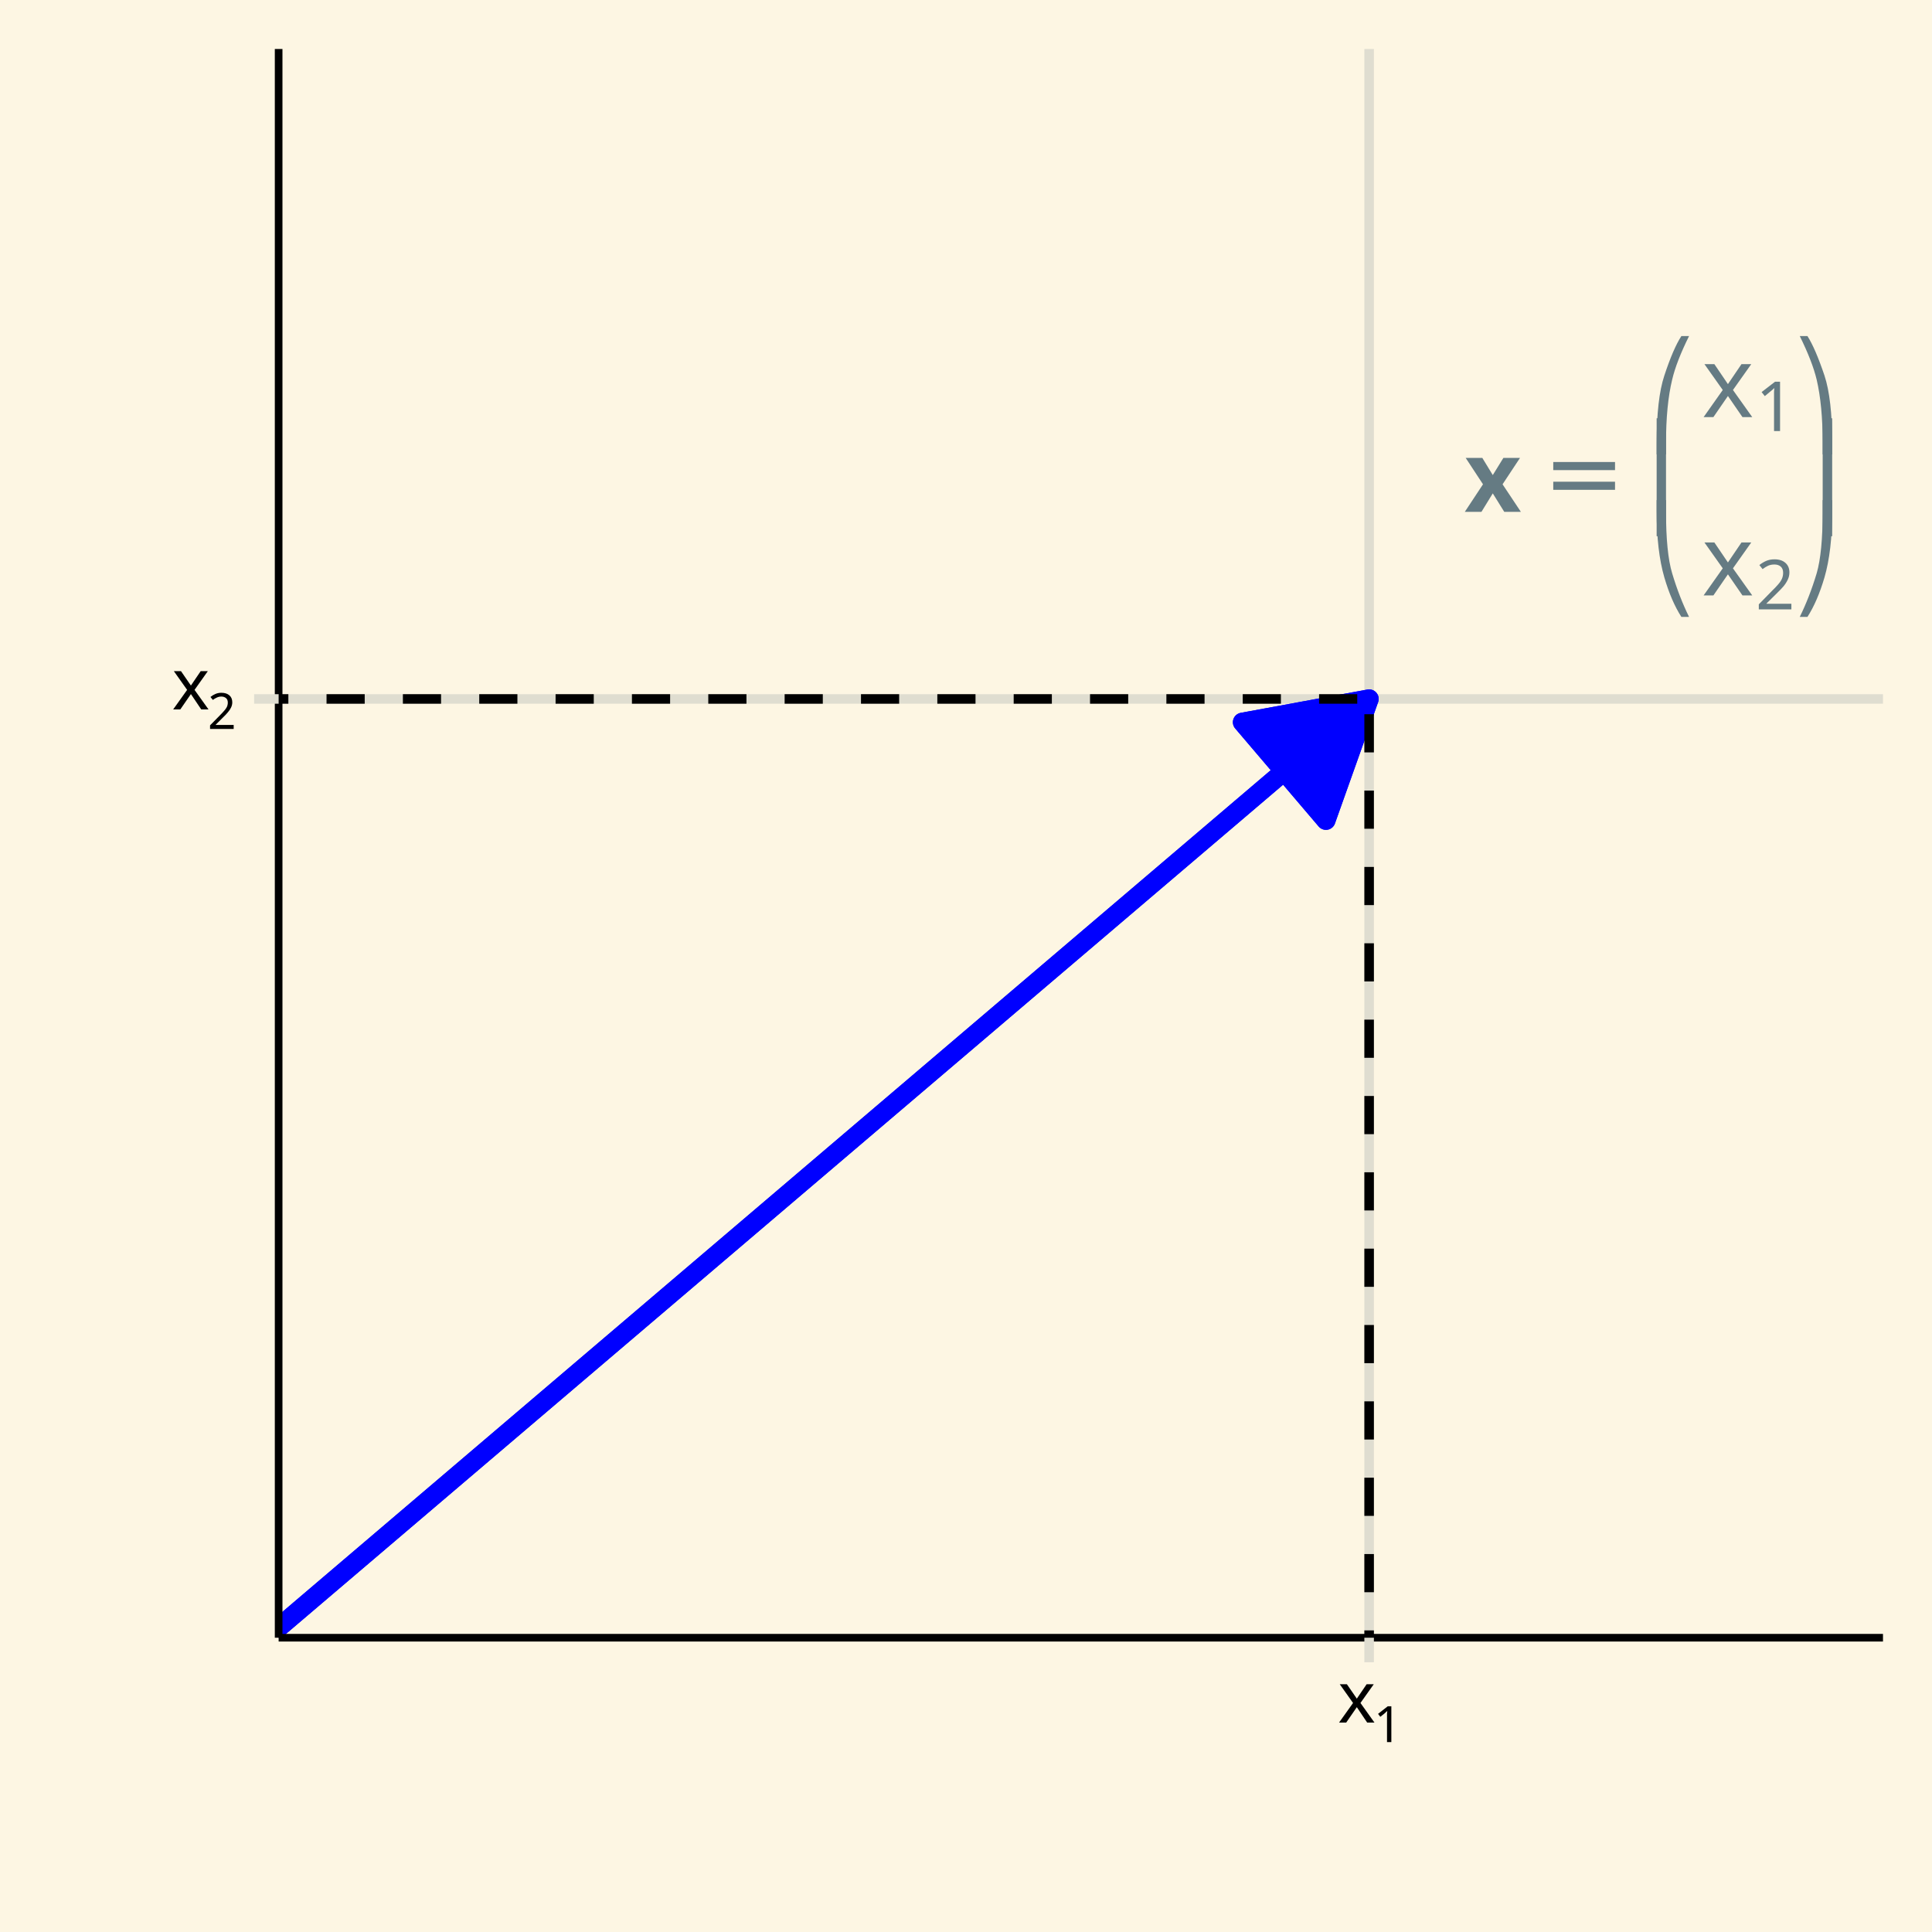
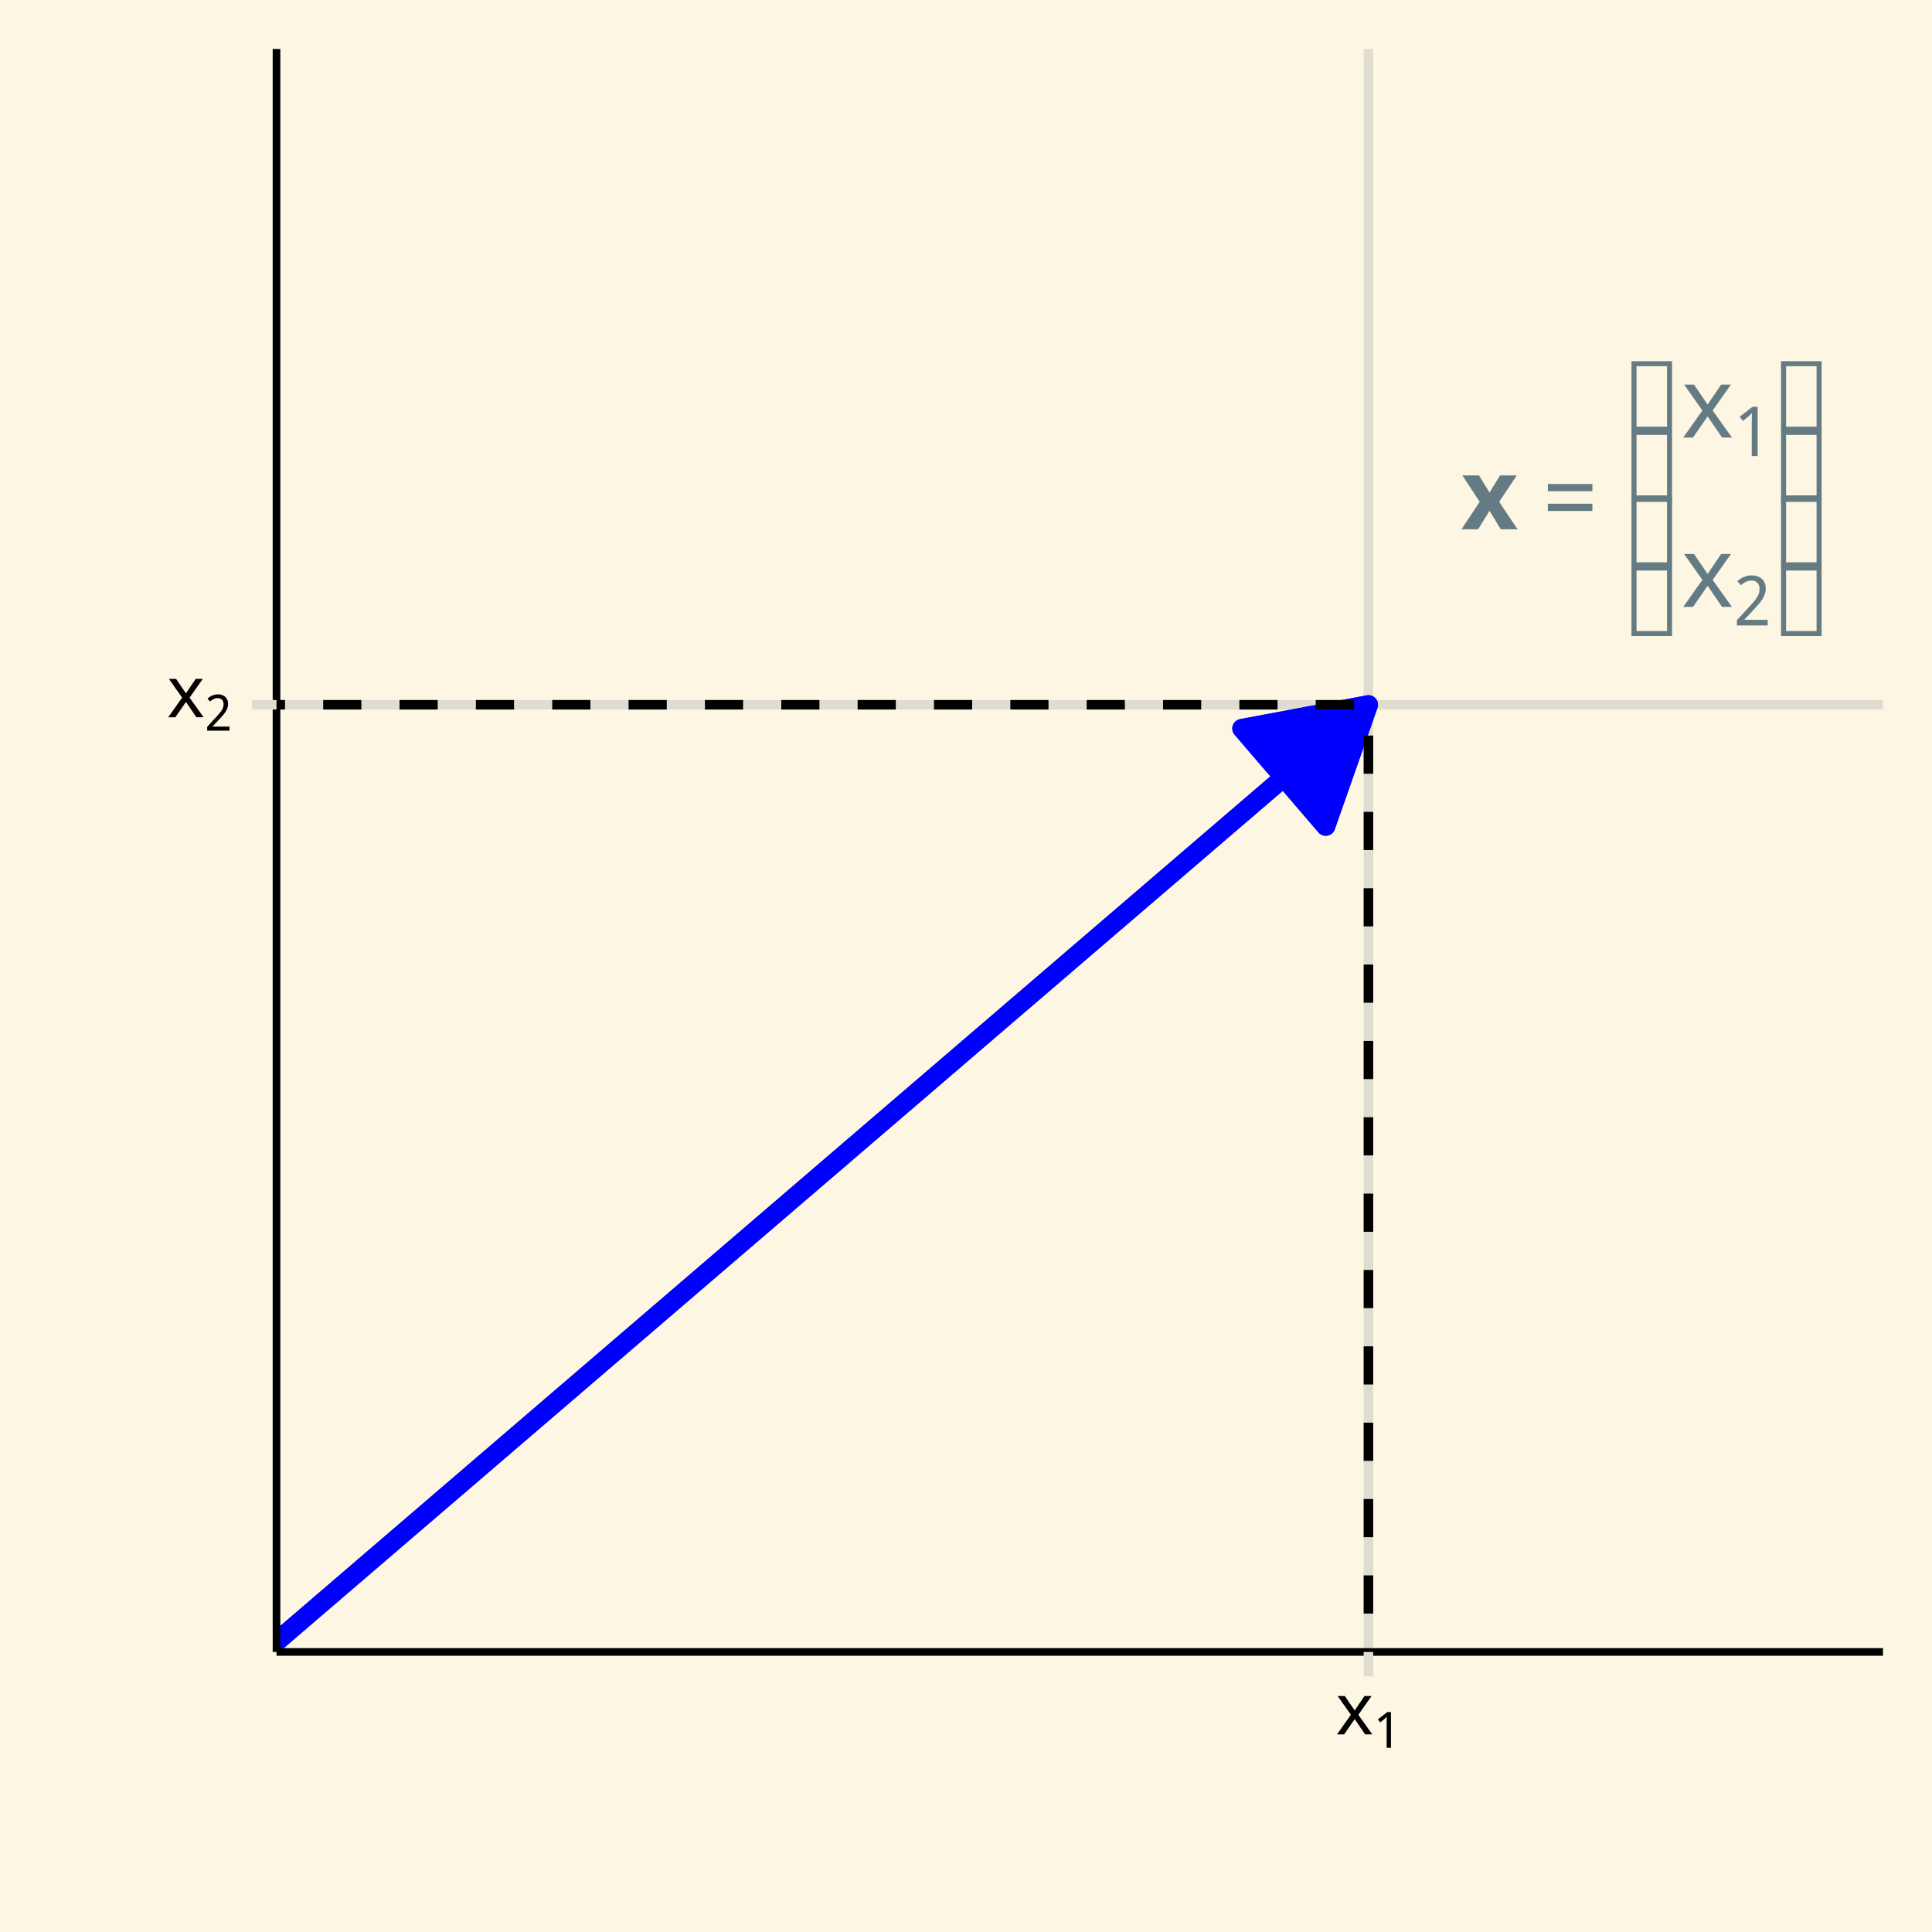
- <svg xmlns="http://www.w3.org/2000/svg" xmlns:xlink="http://www.w3.org/1999/xlink" width="216pt" height="216pt" viewBox="0 0 216 216" version="1.1">
+ <svg xmlns="http://www.w3.org/2000/svg" width="216pt" height="216pt" viewBox="0 0 216 216" version="1.1">
  <defs>
-     <g>
-       <symbol overflow="visible" id="glyph0-0">
-         <path style="stroke:none;" d="M 1.031 0 L 1.031 -7.891 L 5.578 -7.891 L 5.578 0 Z M 1.609 -0.562 L 5.016 -0.562 L 5.016 -7.328 L 1.609 -7.328 Z M 1.609 -0.562 " />
-       </symbol>
-       <symbol overflow="visible" id="glyph0-1">
-         <path style="stroke:none;" d="M 2.094 -3.078 L 0.156 -6.031 L 2.016 -6.031 L 3.188 -4.109 L 4.375 -6.031 L 6.234 -6.031 L 4.281 -3.078 L 6.328 0 L 4.469 0 L 3.188 -2.062 L 1.922 0 L 0.062 0 Z M 2.094 -3.078 " />
-       </symbol>
-       <symbol overflow="visible" id="glyph1-0">
-         <path style="stroke:none;" d="M 0.547 1.953 L 0.547 -7.781 L 6.078 -7.781 L 6.078 1.953 Z M 1.172 1.344 L 5.453 1.344 L 5.453 -7.172 L 1.172 -7.172 Z M 1.172 1.344 " />
-       </symbol>
-       <symbol overflow="visible" id="glyph1-1">
-         <path style="stroke:none;" d="M 1.172 -5.016 L 8.078 -5.016 L 8.078 -4.109 L 1.172 -4.109 Z M 1.172 -2.812 L 8.078 -2.812 L 8.078 -1.906 L 1.172 -1.906 Z M 1.172 -2.812 " />
-       </symbol>
-       <symbol overflow="visible" id="glyph1-2">
-         <path style="stroke:none;" d="M 2 2.781 L 0.953 2.781 L 0.953 1.516 C 0.953 -1.785 1.238 -4.301 1.812 -6.031 C 2.477 -8.051 3.113 -9.523 3.719 -10.453 L 4.578 -10.453 C 3.641 -8.566 3.008 -6.941 2.688 -5.578 C 2.227 -3.672 2 -1.305 2 1.516 Z M 2 2.781 " />
-       </symbol>
-       <symbol overflow="visible" id="glyph1-3">
-         <path style="stroke:none;" d="M 2 -10.406 L 2 -9.141 C 2 -6.055 2.227 -3.75 2.688 -2.219 C 3.219 -0.445 3.848 1.176 4.578 2.656 L 3.719 2.656 C 2.969 1.488 2.332 0.016 1.812 -1.766 C 1.238 -3.742 0.953 -6.203 0.953 -9.141 L 0.953 -10.406 Z M 2 -10.406 " />
-       </symbol>
-       <symbol overflow="visible" id="glyph1-4">
-         <path style="stroke:none;" d="M 0.953 -10.406 L 2 -10.406 L 2 2.781 L 0.953 2.781 Z M 0.953 -10.406 " />
-       </symbol>
-       <symbol overflow="visible" id="glyph1-5">
-         <path style="stroke:none;" d="M 3.516 2.781 L 3.516 1.516 C 3.516 -1.305 3.289 -3.672 2.844 -5.578 C 2.52 -6.93 1.891 -8.555 0.953 -10.453 L 1.812 -10.453 C 2.406 -9.523 3.039 -8.051 3.719 -6.031 C 4.289 -4.301 4.578 -1.785 4.578 1.516 L 4.578 2.781 Z M 3.516 2.781 " />
-       </symbol>
-       <symbol overflow="visible" id="glyph1-6">
-         <path style="stroke:none;" d="M 3.516 -10.406 L 4.578 -10.406 L 4.578 -9.141 C 4.578 -6.191 4.289 -3.734 3.719 -1.766 C 3.195 0.016 2.562 1.488 1.812 2.656 L 0.953 2.656 C 1.68 1.176 2.312 -0.445 2.844 -2.219 C 3.289 -3.75 3.516 -6.055 3.516 -9.141 Z M 3.516 -10.406 " />
-       </symbol>
-       <symbol overflow="visible" id="glyph1-7">
-         <path style="stroke:none;" d="M 4.578 -10.406 L 4.578 2.781 L 3.516 2.781 L 3.516 -10.406 C 3.516 -10.406 3.867 -10.406 4.578 -10.406 Z M 4.578 -10.406 " />
-       </symbol>
-       <symbol overflow="visible" id="glyph2-0">
-         <path style="stroke:none;" d="M 1.031 0 L 1.031 -7.891 L 5.578 -7.891 L 5.578 0 Z M 1.609 -0.562 L 5.016 -0.562 L 5.016 -7.328 L 1.609 -7.328 Z M 1.609 -0.562 " />
-       </symbol>
-       <symbol overflow="visible" id="glyph2-1">
-         <path style="stroke:none;" d="M 2.344 -3.031 L 0.297 -5.922 L 1.406 -5.922 L 2.922 -3.688 L 4.438 -5.922 L 5.531 -5.922 L 3.484 -3.031 L 5.641 0 L 4.547 0 L 2.922 -2.359 L 1.297 0 L 0.203 0 Z M 2.344 -3.031 " />
-       </symbol>
-       <symbol overflow="visible" id="glyph3-0">
-         <path style="stroke:none;" d="M 0.734 0 L 0.734 -5.516 L 3.906 -5.516 L 3.906 0 Z M 1.125 -0.391 L 3.516 -0.391 L 3.516 -5.125 L 1.125 -5.125 Z M 1.125 -0.391 " />
-       </symbol>
-       <symbol overflow="visible" id="glyph3-1">
-         <path style="stroke:none;" d="M 2.75 0 L 2.078 0 L 2.078 -3.859 C 2.078 -4.078 2.078 -4.254 2.078 -4.391 C 2.086 -4.523 2.098 -4.664 2.109 -4.812 C 2.023 -4.727 1.945 -4.656 1.875 -4.594 C 1.812 -4.539 1.727 -4.473 1.625 -4.391 L 1.047 -3.906 L 0.688 -4.359 L 2.188 -5.516 L 2.75 -5.516 Z M 2.75 0 " />
-       </symbol>
-       <symbol overflow="visible" id="glyph3-2">
-         <path style="stroke:none;" d="M 4.016 0 L 0.375 0 L 0.375 -0.562 L 1.812 -2.031 C 2.094 -2.301 2.328 -2.547 2.516 -2.766 C 2.711 -2.984 2.859 -3.195 2.953 -3.406 C 3.047 -3.613 3.094 -3.844 3.094 -4.094 C 3.094 -4.395 3.004 -4.625 2.828 -4.781 C 2.648 -4.938 2.414 -5.016 2.125 -5.016 C 1.852 -5.016 1.613 -4.969 1.406 -4.875 C 1.207 -4.781 1.004 -4.656 0.797 -4.5 L 0.438 -4.953 C 0.656 -5.129 0.898 -5.281 1.172 -5.406 C 1.453 -5.531 1.77 -5.594 2.125 -5.594 C 2.645 -5.594 3.051 -5.461 3.344 -5.203 C 3.645 -4.941 3.797 -4.582 3.797 -4.125 C 3.797 -3.844 3.734 -3.57 3.609 -3.312 C 3.492 -3.062 3.332 -2.812 3.125 -2.562 C 2.914 -2.32 2.664 -2.062 2.375 -1.781 L 1.234 -0.656 L 1.234 -0.625 L 4.016 -0.625 Z M 4.016 0 " />
-       </symbol>
-       <symbol overflow="visible" id="glyph4-0">
-         <path style="stroke:none;" d="M 0.75 0 L 0.75 -5.719 L 4.047 -5.719 L 4.047 0 Z M 1.156 -0.406 L 3.625 -0.406 L 3.625 -5.297 L 1.156 -5.297 Z M 1.156 -0.406 " />
-       </symbol>
-       <symbol overflow="visible" id="glyph4-1">
-         <path style="stroke:none;" d="M 1.703 -2.188 L 0.219 -4.281 L 1.016 -4.281 L 2.125 -2.672 L 3.219 -4.281 L 4.016 -4.281 L 2.531 -2.188 L 4.094 0 L 3.281 0 L 2.125 -1.719 L 0.938 0 L 0.141 0 Z M 1.703 -2.188 " />
-       </symbol>
-       <symbol overflow="visible" id="glyph5-0">
-         <path style="stroke:none;" d="M 0.531 0 L 0.531 -4 L 2.828 -4 L 2.828 0 Z M 0.812 -0.281 L 2.547 -0.281 L 2.547 -3.703 L 0.812 -3.703 Z M 0.812 -0.281 " />
-       </symbol>
-       <symbol overflow="visible" id="glyph5-1">
-         <path style="stroke:none;" d="M 2.906 0 L 0.266 0 L 0.266 -0.406 L 1.312 -1.469 C 1.508 -1.664 1.676 -1.844 1.812 -2 C 1.957 -2.156 2.066 -2.305 2.141 -2.453 C 2.211 -2.609 2.25 -2.773 2.25 -2.953 C 2.25 -3.18 2.18 -3.348 2.047 -3.453 C 1.91 -3.566 1.738 -3.625 1.531 -3.625 C 1.344 -3.625 1.176 -3.586 1.031 -3.516 C 0.883 -3.453 0.734 -3.363 0.578 -3.25 L 0.312 -3.578 C 0.469 -3.711 0.645 -3.82 0.844 -3.906 C 1.051 -4 1.281 -4.047 1.531 -4.047 C 1.906 -4.047 2.203 -3.953 2.422 -3.766 C 2.641 -3.578 2.75 -3.316 2.75 -2.984 C 2.75 -2.773 2.703 -2.578 2.609 -2.391 C 2.523 -2.211 2.406 -2.035 2.25 -1.859 C 2.102 -1.68 1.926 -1.492 1.719 -1.297 L 0.891 -0.469 L 0.891 -0.453 L 2.906 -0.453 Z M 2.906 0 " />
-       </symbol>
-       <symbol overflow="visible" id="glyph5-2">
-         <path style="stroke:none;" d="M 1.984 0 L 1.5 0 L 1.5 -2.797 C 1.5 -2.953 1.5 -3.078 1.5 -3.172 C 1.508 -3.273 1.52 -3.379 1.531 -3.484 C 1.469 -3.422 1.41 -3.367 1.359 -3.328 C 1.316 -3.285 1.258 -3.234 1.188 -3.172 L 0.75 -2.828 L 0.5 -3.156 L 1.578 -4 L 1.984 -4 Z M 1.984 0 " />
-       </symbol>
-     </g>
    <clipPath id="clip1">
-       <path d="M 31.152 5.48 L 210.523 5.48 L 210.523 183.102 L 31.152 183.102 Z M 31.152 5.48 " />
+       <path d="M 30.914 5.48 L 210.52 5.48 L 210.52 184.688 L 30.914 184.688 Z M 30.914 5.48 " />
    </clipPath>
    <clipPath id="clip2">
-       <path d="M 31.152 77 L 210.523 77 L 210.523 79 L 31.152 79 Z M 31.152 77 " />
+       <path d="M 30.914 78 L 210.52 78 L 210.52 80 L 30.914 80 Z M 30.914 78 " />
    </clipPath>
    <clipPath id="clip3">
-       <path d="M 152 5.48 L 154 5.48 L 154 183.102 L 152 183.102 Z M 152 5.48 " />
+       <path d="M 152 5.48 L 154 5.48 L 154 184.688 L 152 184.688 Z M 152 5.48 " />
    </clipPath>
    <clipPath id="clip4">
-       <path d="M 31.152 77 L 155 77 L 155 183.102 L 31.152 183.102 Z M 31.152 77 " />
+       <path d="M 30.914 77 L 155 77 L 155 184.688 L 30.914 184.688 Z M 30.914 77 " />
    </clipPath>
    <clipPath id="clip5">
-       <path d="M 31.152 77 L 155 77 L 155 183.102 L 31.152 183.102 Z M 31.152 77 " />
+       <path d="M 30.914 77 L 155 77 L 155 184.688 L 30.914 184.688 Z M 30.914 77 " />
    </clipPath>
    <clipPath id="clip6">
-       <path d="M 152 77 L 154 77 L 154 183.102 L 152 183.102 Z M 152 77 " />
+       <path d="M 152 78 L 154 78 L 154 184.688 L 152 184.688 Z M 152 78 " />
    </clipPath>
    <clipPath id="clip7">
-       <path d="M 31.152 77 L 154 77 L 154 79 L 31.152 79 Z M 31.152 77 " />
+       <path d="M 30.914 78 L 154 78 L 154 80 L 30.914 80 Z M 30.914 78 " />
    </clipPath>
  </defs>
  <g id="surface6">
    <rect x="0" y="0" width="216" height="216" style="fill:rgb(100%,100%,100%);fill-opacity:1;stroke:none;" />
    <rect x="0" y="0" width="216" height="216" style="fill:rgb(99.216%,96.471%,89.02%);fill-opacity:1;stroke:none;" />
    <path style="fill:none;stroke-width:1.067;stroke-linecap:round;stroke-linejoin:round;stroke:rgb(99.216%,96.471%,89.02%);stroke-opacity:1;stroke-miterlimit:10;" d="M 0 216 L 216 216 L 216 0 L 0 0 Z M 0 216 " />
    <g clip-path="url(#clip1)" clip-rule="nonzero">
-       <path style="fill-rule:nonzero;fill:rgb(99.216%,96.471%,89.02%);fill-opacity:1;stroke-width:1.067;stroke-linecap:round;stroke-linejoin:round;stroke:rgb(99.216%,96.471%,89.02%);stroke-opacity:1;stroke-miterlimit:10;" d="M 31.152 183.098 L 210.523 183.098 L 210.523 5.477 L 31.152 5.477 Z M 31.152 183.098 " />
+       <path style="fill-rule:nonzero;fill:rgb(99.216%,96.471%,89.02%);fill-opacity:1;stroke-width:1.067;stroke-linecap:round;stroke-linejoin:round;stroke:rgb(99.216%,96.471%,89.02%);stroke-opacity:1;stroke-miterlimit:10;" d="M 30.914 184.688 L 210.52 184.688 L 210.52 5.48 L 30.914 5.48 Z M 30.914 184.688 " />
    </g>
    <g clip-path="url(#clip2)" clip-rule="nonzero">
-       <path style="fill:none;stroke-width:1.067;stroke-linecap:butt;stroke-linejoin:round;stroke:rgb(87.451%,86.667%,81.569%);stroke-opacity:1;stroke-miterlimit:10;" d="M 31.152 78.141 L 210.52 78.141 " />
+       <path style="fill:none;stroke-width:1.067;stroke-linecap:butt;stroke-linejoin:round;stroke:rgb(87.451%,86.667%,81.569%);stroke-opacity:1;stroke-miterlimit:10;" d="M 30.914 78.793 L 210.52 78.793 " />
    </g>
    <g clip-path="url(#clip3)" clip-rule="nonzero">
-       <path style="fill:none;stroke-width:1.067;stroke-linecap:butt;stroke-linejoin:round;stroke:rgb(87.451%,86.667%,81.569%);stroke-opacity:1;stroke-miterlimit:10;" d="M 153.07 183.098 L 153.07 5.48 " />
+       <path style="fill:none;stroke-width:1.067;stroke-linecap:butt;stroke-linejoin:round;stroke:rgb(87.451%,86.667%,81.569%);stroke-opacity:1;stroke-miterlimit:10;" d="M 152.992 184.688 L 152.992 5.48 " />
    </g>
    <g clip-path="url(#clip4)" clip-rule="nonzero">
-       <path style="fill:none;stroke-width:2.134;stroke-linecap:butt;stroke-linejoin:round;stroke:rgb(0%,0%,100%);stroke-opacity:1;stroke-miterlimit:10;" d="M 20.344 191.172 L 153.07 78.141 " />
+       <path style="fill:none;stroke-width:2.134;stroke-linecap:butt;stroke-linejoin:round;stroke:rgb(0%,0%,100%);stroke-opacity:1;stroke-miterlimit:10;" d="M 20.094 192.832 L 152.992 78.793 " />
    </g>
-     <path style="fill-rule:nonzero;fill:rgb(0%,0%,100%);fill-opacity:1;stroke-width:2.134;stroke-linecap:butt;stroke-linejoin:round;stroke:rgb(0%,0%,100%);stroke-opacity:1;stroke-miterlimit:10;" d="M 148.242 91.711 L 153.07 78.141 L 138.906 80.746 Z M 148.242 91.711 " />
+     <path style="fill-rule:nonzero;fill:rgb(0%,0%,100%);fill-opacity:1;stroke-width:2.134;stroke-linecap:butt;stroke-linejoin:round;stroke:rgb(0%,0%,100%);stroke-opacity:1;stroke-miterlimit:10;" d="M 148.219 92.375 L 152.992 78.793 L 138.84 81.449 Z M 148.219 92.375 " />
    <g clip-path="url(#clip5)" clip-rule="nonzero">
-       <path style="fill:none;stroke-width:2.134;stroke-linecap:butt;stroke-linejoin:round;stroke:rgb(0%,0%,100%);stroke-opacity:1;stroke-miterlimit:10;" d="M 20.344 191.172 L 153.07 78.141 " />
+       <path style="fill:none;stroke-width:2.134;stroke-linecap:butt;stroke-linejoin:round;stroke:rgb(0%,0%,100%);stroke-opacity:1;stroke-miterlimit:10;" d="M 20.094 192.832 L 152.992 78.793 " />
    </g>
-     <path style="fill-rule:nonzero;fill:rgb(0%,0%,100%);fill-opacity:1;stroke-width:2.134;stroke-linecap:butt;stroke-linejoin:round;stroke:rgb(0%,0%,100%);stroke-opacity:1;stroke-miterlimit:10;" d="M 148.242 91.711 L 153.07 78.141 L 138.906 80.746 Z M 148.242 91.711 " />
-     <g style="fill:rgb(39.608%,48.235%,51.373%);fill-opacity:1;">
-       <use xlink:href="#glyph0-1" x="163.707" y="57.223" />
-     </g>
-     <g style="fill:rgb(39.608%,48.235%,51.373%);fill-opacity:1;">
-       <use xlink:href="#glyph1-1" x="172.484" y="56.669" />
-     </g>
-     <g style="fill:rgb(39.608%,48.235%,51.373%);fill-opacity:1;">
-       <use xlink:href="#glyph1-2" x="184.262" y="48.024" />
-     </g>
-     <g style="fill:rgb(39.608%,48.235%,51.373%);fill-opacity:1;">
-       <use xlink:href="#glyph1-3" x="184.262" y="66.317" />
-     </g>
-     <g style="fill:rgb(39.608%,48.235%,51.373%);fill-opacity:1;">
-       <use xlink:href="#glyph1-4" x="184.262" y="57.169" />
-     </g>
-     <g style="fill:rgb(39.608%,48.235%,51.373%);fill-opacity:1;">
-       <use xlink:href="#glyph2-1" x="190.262" y="46.633" />
-     </g>
-     <g style="fill:rgb(39.608%,48.235%,51.373%);fill-opacity:1;">
-       <use xlink:href="#glyph3-1" x="196.262" y="48.193" />
-     </g>
-     <g style="fill:rgb(39.608%,48.235%,51.373%);fill-opacity:1;">
-       <use xlink:href="#glyph2-1" x="190.262" y="66.57" />
-     </g>
-     <g style="fill:rgb(39.608%,48.235%,51.373%);fill-opacity:1;">
-       <use xlink:href="#glyph3-2" x="196.262" y="68.127" />
-     </g>
-     <g style="fill:rgb(39.608%,48.235%,51.373%);fill-opacity:1;">
-       <use xlink:href="#glyph1-5" x="200.262" y="48.024" />
-     </g>
-     <g style="fill:rgb(39.608%,48.235%,51.373%);fill-opacity:1;">
-       <use xlink:href="#glyph1-6" x="200.262" y="66.317" />
-     </g>
-     <g style="fill:rgb(39.608%,48.235%,51.373%);fill-opacity:1;">
-       <use xlink:href="#glyph1-7" x="200.262" y="57.169" />
-     </g>
+     <path style="fill-rule:nonzero;fill:rgb(0%,0%,100%);fill-opacity:1;stroke-width:2.134;stroke-linecap:butt;stroke-linejoin:round;stroke:rgb(0%,0%,100%);stroke-opacity:1;stroke-miterlimit:10;" d="M 148.219 92.375 L 152.992 78.793 L 138.84 81.449 Z M 148.219 92.375 " />
+     <path style=" stroke:none;fill-rule:nonzero;fill:rgb(39.608%,48.235%,51.373%);fill-opacity:1;" d="M 165.434 56.102 L 163.492 53.152 L 165.359 53.152 L 166.527 55.07 L 167.707 53.152 L 169.574 53.152 L 167.609 56.102 L 169.664 59.18 L 167.793 59.18 L 166.527 57.113 L 165.254 59.18 L 163.391 59.18 Z M 165.434 56.102 " />
+     <path style=" stroke:none;fill-rule:nonzero;fill:rgb(39.608%,48.235%,51.373%);fill-opacity:1;" d="M 173.051 54.914 L 173.051 54.113 L 178.031 54.113 L 178.031 54.914 Z M 173.051 57.125 L 173.051 56.316 L 178.031 56.316 L 178.031 57.125 Z M 174.941 52.312 Z M 174.941 52.312 " />
+     <path style=" stroke:none;fill-rule:nonzero;fill:rgb(39.608%,48.235%,51.373%);fill-opacity:1;" d="M 182.402 40.383 L 186.938 40.383 L 186.938 48.262 L 182.402 48.262 Z M 182.965 47.703 L 186.375 47.703 L 186.375 40.941 L 182.965 40.941 Z M 182.965 47.703 " />
+     <path style=" stroke:none;fill-rule:nonzero;fill:rgb(39.608%,48.235%,51.373%);fill-opacity:1;" d="M 182.402 63.23 L 186.938 63.23 L 186.938 71.109 L 182.402 71.109 Z M 182.965 70.551 L 186.375 70.551 L 186.375 63.789 L 182.965 63.789 Z M 182.965 70.551 " />
+     <path style=" stroke:none;fill-rule:nonzero;fill:rgb(39.608%,48.235%,51.373%);fill-opacity:1;" d="M 182.402 55.547 L 186.938 55.547 L 186.938 63.426 L 182.402 63.426 Z M 182.965 62.867 L 186.375 62.867 L 186.375 56.109 L 182.965 56.109 Z M 182.965 62.867 " />
+     <path style=" stroke:none;fill-rule:nonzero;fill:rgb(39.608%,48.235%,51.373%);fill-opacity:1;" d="M 182.402 48.062 L 186.938 48.062 L 186.938 55.945 L 182.402 55.945 Z M 182.965 55.383 L 186.375 55.383 L 186.375 48.625 L 182.965 48.625 Z M 182.965 55.383 " />
+     <path style=" stroke:none;fill-rule:nonzero;fill:rgb(39.608%,48.235%,51.373%);fill-opacity:1;" d="M 190.328 45.891 L 188.285 42.996 L 189.391 42.996 L 190.914 45.23 L 192.426 42.996 L 193.52 42.996 L 191.477 45.891 L 193.633 48.918 L 192.527 48.918 L 190.914 46.555 L 189.281 48.918 L 188.188 48.918 Z M 190.328 45.891 " />
+     <path style=" stroke:none;fill-rule:nonzero;fill:rgb(39.608%,48.235%,51.373%);fill-opacity:1;" d="M 196.508 50.988 L 195.844 50.988 L 195.844 47.16 L 195.848 47.121 L 195.848 46.977 L 195.852 46.938 L 195.852 46.828 L 195.855 46.793 L 195.855 46.719 L 195.859 46.684 L 195.859 46.578 L 195.863 46.547 L 195.863 46.445 L 195.867 46.414 L 195.867 46.379 L 195.871 46.348 L 195.871 46.262 L 195.875 46.234 L 195.875 46.18 L 195.863 46.195 L 195.84 46.219 L 195.824 46.23 L 195.816 46.242 L 195.781 46.277 L 195.773 46.289 L 195.762 46.297 L 195.754 46.309 L 195.742 46.316 L 195.703 46.355 L 195.691 46.363 L 195.672 46.383 L 195.66 46.391 L 195.641 46.41 L 195.629 46.418 L 195.621 46.43 L 195.609 46.438 L 195.566 46.48 L 195.555 46.488 L 195.531 46.512 L 195.52 46.52 L 195.504 46.531 L 195.492 46.543 L 195.477 46.555 L 195.449 46.582 L 195.418 46.605 L 194.859 47.062 L 194.496 46.598 L 195.941 45.473 L 196.508 45.473 Z M 196.508 50.988 " />
+     <path style=" stroke:none;fill-rule:nonzero;fill:rgb(39.608%,48.235%,51.373%);fill-opacity:1;" d="M 190.328 64.832 L 188.285 61.938 L 189.391 61.938 L 190.914 64.168 L 192.426 61.938 L 193.52 61.938 L 191.477 64.832 L 193.633 67.855 L 192.527 67.855 L 190.914 65.492 L 189.281 67.855 L 188.188 67.855 Z M 190.328 64.832 " />
+     <path style=" stroke:none;fill-rule:nonzero;fill:rgb(39.608%,48.235%,51.373%);fill-opacity:1;" d="M 197.629 69.926 L 194.188 69.926 L 194.188 69.336 L 195.508 67.898 L 195.566 67.84 L 195.621 67.781 L 195.672 67.723 L 195.727 67.664 L 195.777 67.605 L 195.828 67.551 L 195.875 67.496 L 195.922 67.445 L 195.969 67.391 L 196.016 67.34 L 196.059 67.289 L 196.102 67.242 L 196.141 67.191 L 196.184 67.141 L 196.219 67.09 L 196.258 67.043 L 196.293 66.992 L 196.328 66.945 L 196.359 66.895 L 196.391 66.848 L 196.422 66.797 L 196.453 66.75 L 196.48 66.703 L 196.508 66.652 L 196.555 66.559 L 196.578 66.508 L 196.617 66.414 L 196.633 66.363 L 196.648 66.316 L 196.664 66.266 L 196.676 66.215 L 196.688 66.16 L 196.695 66.109 L 196.711 66 L 196.715 65.945 L 196.715 65.746 L 196.711 65.703 L 196.707 65.664 L 196.699 65.621 L 196.695 65.582 L 196.684 65.547 L 196.676 65.508 L 196.664 65.473 L 196.652 65.441 L 196.641 65.406 L 196.594 65.312 L 196.574 65.281 L 196.535 65.227 L 196.512 65.203 L 196.492 65.176 L 196.445 65.129 L 196.418 65.105 L 196.395 65.086 L 196.34 65.047 L 196.312 65.031 L 196.281 65.012 L 196.25 65 L 196.219 64.984 L 196.156 64.961 L 196.121 64.949 L 196.016 64.926 L 195.98 64.922 L 195.941 64.918 L 195.906 64.914 L 195.867 64.91 L 195.824 64.91 L 195.684 64.918 L 195.551 64.934 L 195.484 64.949 L 195.422 64.965 L 195.297 65.004 L 195.234 65.031 L 195.176 65.059 L 195.121 65.086 L 195.062 65.117 L 194.898 65.223 L 194.734 65.34 L 194.684 65.383 L 194.629 65.43 L 194.246 64.98 L 194.277 64.953 L 194.305 64.926 L 194.336 64.898 L 194.371 64.875 L 194.402 64.848 L 194.434 64.824 L 194.469 64.797 L 194.5 64.773 L 194.676 64.656 L 194.711 64.637 L 194.75 64.613 L 194.789 64.594 L 194.824 64.574 L 194.902 64.535 L 194.941 64.52 L 194.984 64.5 L 195.023 64.484 L 195.066 64.469 L 195.105 64.457 L 195.148 64.441 L 195.191 64.43 L 195.234 64.414 L 195.277 64.402 L 195.32 64.395 L 195.367 64.383 L 195.41 64.371 L 195.457 64.363 L 195.5 64.355 L 195.547 64.348 L 195.688 64.336 L 195.738 64.332 L 195.906 64.332 L 195.977 64.336 L 196.043 64.34 L 196.113 64.348 L 196.18 64.355 L 196.305 64.379 L 196.367 64.395 L 196.426 64.414 L 196.488 64.434 L 196.543 64.453 L 196.602 64.477 L 196.656 64.5 L 196.758 64.555 L 196.809 64.586 L 196.855 64.617 L 196.941 64.688 L 196.984 64.727 L 197.062 64.805 L 197.133 64.891 L 197.195 64.984 L 197.223 65.031 L 197.25 65.082 L 197.32 65.246 L 197.34 65.301 L 197.371 65.418 L 197.395 65.543 L 197.402 65.605 L 197.41 65.738 L 197.41 65.871 L 197.402 65.996 L 197.395 66.059 L 197.387 66.117 L 197.375 66.18 L 197.359 66.238 L 197.344 66.301 L 197.328 66.359 L 197.289 66.477 L 197.266 66.531 L 197.219 66.648 L 197.191 66.707 L 197.164 66.762 L 197.133 66.82 L 197.102 66.875 L 197.066 66.934 L 197.035 66.992 L 197 67.047 L 196.922 67.156 L 196.883 67.215 L 196.844 67.27 L 196.801 67.328 L 196.754 67.383 L 196.711 67.441 L 196.664 67.496 L 196.613 67.551 L 196.566 67.609 L 196.516 67.668 L 196.465 67.723 L 196.363 67.84 L 196.309 67.898 L 196.258 67.961 L 196.203 68.02 L 196.145 68.082 L 196.09 68.141 L 195.031 69.27 L 195.031 69.301 L 197.629 69.301 Z M 197.629 69.926 " />
+     <path style=" stroke:none;fill-rule:nonzero;fill:rgb(39.608%,48.235%,51.373%);fill-opacity:1;" d="M 199.121 40.383 L 203.656 40.383 L 203.656 48.262 L 199.121 48.262 Z M 199.684 47.703 L 203.094 47.703 L 203.094 40.941 L 199.684 40.941 Z M 199.684 47.703 " />
+     <path style=" stroke:none;fill-rule:nonzero;fill:rgb(39.608%,48.235%,51.373%);fill-opacity:1;" d="M 199.121 63.23 L 203.656 63.23 L 203.656 71.109 L 199.121 71.109 Z M 199.684 70.551 L 203.094 70.551 L 203.094 63.789 L 199.684 63.789 Z M 199.684 70.551 " />
+     <path style=" stroke:none;fill-rule:nonzero;fill:rgb(39.608%,48.235%,51.373%);fill-opacity:1;" d="M 199.121 55.547 L 203.656 55.547 L 203.656 63.426 L 199.121 63.426 Z M 199.684 62.867 L 203.094 62.867 L 203.094 56.109 L 199.684 56.109 Z M 199.684 62.867 " />
+     <path style=" stroke:none;fill-rule:nonzero;fill:rgb(39.608%,48.235%,51.373%);fill-opacity:1;" d="M 199.121 48.062 L 203.656 48.062 L 203.656 55.945 L 199.121 55.945 Z M 199.684 55.383 L 203.094 55.383 L 203.094 48.625 L 199.684 48.625 Z M 199.684 55.383 " />
    <g clip-path="url(#clip6)" clip-rule="nonzero">
-       <path style="fill:none;stroke-width:1.067;stroke-linecap:butt;stroke-linejoin:round;stroke:rgb(0%,0%,0%);stroke-opacity:1;stroke-dasharray:4.268,4.268;stroke-miterlimit:10;" d="M 153.07 271.91 L 153.07 78.141 " />
+       <path style="fill:none;stroke-width:1.067;stroke-linecap:butt;stroke-linejoin:round;stroke:rgb(0%,0%,0%);stroke-opacity:1;stroke-dasharray:4.268,4.268;stroke-miterlimit:10;" d="M 152.992 274.293 L 152.992 78.793 " />
    </g>
    <g clip-path="url(#clip7)" clip-rule="nonzero">
-       <path style="fill:none;stroke-width:1.067;stroke-linecap:butt;stroke-linejoin:round;stroke:rgb(0%,0%,0%);stroke-opacity:1;stroke-dasharray:4.268,4.268;stroke-miterlimit:10;" d="M -74.461 78.141 L 153.07 78.141 " />
+       <path style="fill:none;stroke-width:1.067;stroke-linecap:butt;stroke-linejoin:round;stroke:rgb(0%,0%,0%);stroke-opacity:1;stroke-dasharray:4.268,4.268;stroke-miterlimit:10;" d="M -74.836 78.793 L 152.992 78.793 " />
    </g>
-     <path style="fill:none;stroke-width:0.854;stroke-linecap:butt;stroke-linejoin:round;stroke:rgb(0%,0%,0%);stroke-opacity:1;stroke-miterlimit:10;" d="M 31.152 183.098 L 31.152 5.48 " />
-     <g style="fill:rgb(0%,0%,0%);fill-opacity:1;">
-       <use xlink:href="#glyph4-1" x="19.219" y="79.317" />
-     </g>
-     <g style="fill:rgb(0%,0%,0%);fill-opacity:1;">
-       <use xlink:href="#glyph5-1" x="23.219" y="81.501" />
-     </g>
-     <path style="fill:none;stroke-width:1.067;stroke-linecap:butt;stroke-linejoin:round;stroke:rgb(87.451%,86.667%,81.569%);stroke-opacity:1;stroke-miterlimit:10;" d="M 28.41 78.141 L 31.152 78.141 " />
-     <path style="fill:none;stroke-width:0.854;stroke-linecap:butt;stroke-linejoin:round;stroke:rgb(0%,0%,0%);stroke-opacity:1;stroke-miterlimit:10;" d="M 31.152 183.098 L 210.52 183.098 " />
-     <path style="fill:none;stroke-width:1.067;stroke-linecap:butt;stroke-linejoin:round;stroke:rgb(87.451%,86.667%,81.569%);stroke-opacity:1;stroke-miterlimit:10;" d="M 153.07 185.84 L 153.07 183.098 " />
-     <g style="fill:rgb(0%,0%,0%);fill-opacity:1;">
-       <use xlink:href="#glyph4-1" x="149.57" y="192.583" />
-     </g>
-     <g style="fill:rgb(0%,0%,0%);fill-opacity:1;">
-       <use xlink:href="#glyph5-2" x="153.57" y="194.767" />
-     </g>
+     <path style="fill:none;stroke-width:0.854;stroke-linecap:butt;stroke-linejoin:round;stroke:rgb(0%,0%,0%);stroke-opacity:1;stroke-miterlimit:10;" d="M 30.914 184.688 L 30.914 5.48 " />
+     <path style=" stroke:none;fill-rule:nonzero;fill:rgb(0%,0%,0%);fill-opacity:1;" d="M 20.363 77.996 L 18.883 75.898 L 19.684 75.898 L 20.789 77.516 L 21.883 75.898 L 22.676 75.898 L 21.195 77.996 L 22.758 80.188 L 21.957 80.188 L 20.789 78.477 L 19.605 80.188 L 18.812 80.188 Z M 20.363 77.996 " />
+     <path style=" stroke:none;fill-rule:nonzero;fill:rgb(0%,0%,0%);fill-opacity:1;" d="M 25.656 81.688 L 23.164 81.688 L 23.164 81.262 L 24.121 80.219 L 24.277 80.047 L 24.312 80.008 L 24.348 79.965 L 24.387 79.926 L 24.418 79.887 L 24.453 79.852 L 24.484 79.812 L 24.547 79.742 L 24.578 79.703 L 24.688 79.562 L 24.805 79.387 L 24.844 79.316 L 24.859 79.281 L 24.879 79.246 L 24.895 79.211 L 24.906 79.176 L 24.922 79.141 L 24.957 79.035 L 24.973 78.957 L 24.98 78.922 L 24.988 78.844 L 24.992 78.801 L 24.992 78.762 L 24.996 78.719 L 24.992 78.688 L 24.992 78.656 L 24.988 78.625 L 24.988 78.598 L 24.984 78.566 L 24.977 78.539 L 24.973 78.512 L 24.965 78.488 L 24.957 78.461 L 24.949 78.438 L 24.938 78.41 L 24.926 78.387 L 24.918 78.367 L 24.902 78.344 L 24.891 78.32 L 24.879 78.301 L 24.848 78.262 L 24.797 78.211 L 24.777 78.195 L 24.762 78.18 L 24.742 78.164 L 24.723 78.152 L 24.699 78.137 L 24.68 78.125 L 24.656 78.117 L 24.633 78.105 L 24.613 78.098 L 24.586 78.09 L 24.539 78.074 L 24.512 78.07 L 24.488 78.062 L 24.461 78.059 L 24.434 78.059 L 24.406 78.055 L 24.297 78.055 L 24.246 78.059 L 24.199 78.062 L 24.148 78.07 L 24.102 78.078 L 24.055 78.09 L 24.008 78.105 L 23.965 78.121 L 23.836 78.18 L 23.797 78.203 L 23.754 78.227 L 23.715 78.254 L 23.676 78.277 L 23.637 78.305 L 23.598 78.336 L 23.559 78.363 L 23.48 78.426 L 23.203 78.102 L 23.227 78.082 L 23.246 78.062 L 23.27 78.043 L 23.293 78.027 L 23.34 77.988 L 23.363 77.973 L 23.387 77.953 L 23.414 77.938 L 23.438 77.918 L 23.465 77.902 L 23.488 77.887 L 23.516 77.867 L 23.57 77.836 L 23.598 77.824 L 23.652 77.793 L 23.68 77.781 L 23.711 77.77 L 23.738 77.758 L 23.77 77.746 L 23.797 77.734 L 23.859 77.711 L 23.922 77.695 L 23.953 77.684 L 23.984 77.676 L 24.016 77.672 L 24.047 77.664 L 24.082 77.656 L 24.113 77.652 L 24.148 77.645 L 24.18 77.641 L 24.215 77.637 L 24.25 77.637 L 24.285 77.633 L 24.457 77.633 L 24.508 77.637 L 24.555 77.645 L 24.605 77.648 L 24.652 77.66 L 24.695 77.668 L 24.742 77.68 L 24.785 77.691 L 24.871 77.723 L 24.949 77.754 L 24.988 77.773 L 25.023 77.797 L 25.059 77.816 L 25.094 77.84 L 25.125 77.867 L 25.156 77.891 L 25.219 77.945 L 25.246 77.977 L 25.27 78.008 L 25.297 78.039 L 25.32 78.07 L 25.34 78.105 L 25.363 78.141 L 25.379 78.18 L 25.398 78.215 L 25.414 78.254 L 25.43 78.297 L 25.445 78.336 L 25.469 78.422 L 25.477 78.465 L 25.484 78.512 L 25.488 78.555 L 25.492 78.602 L 25.496 78.652 L 25.496 78.793 L 25.492 78.84 L 25.484 78.883 L 25.48 78.93 L 25.473 78.973 L 25.438 79.102 L 25.422 79.145 L 25.41 79.188 L 25.395 79.227 L 25.355 79.312 L 25.34 79.352 L 25.316 79.395 L 25.297 79.438 L 25.273 79.477 L 25.25 79.52 L 25.223 79.559 L 25.199 79.602 L 25.145 79.68 L 25.113 79.723 L 25.086 79.762 L 25.055 79.805 L 25.023 79.844 L 24.988 79.887 L 24.957 79.926 L 24.922 79.969 L 24.887 80.008 L 24.848 80.051 L 24.812 80.09 L 24.777 80.133 L 24.582 80.348 L 24.539 80.395 L 23.773 81.211 L 23.773 81.234 L 25.656 81.234 Z M 25.656 81.688 " />
+     <path style="fill:none;stroke-width:1.067;stroke-linecap:butt;stroke-linejoin:round;stroke:rgb(87.451%,86.667%,81.569%);stroke-opacity:1;stroke-miterlimit:10;" d="M 28.176 78.793 L 30.914 78.793 " />
+     <path style="fill:none;stroke-width:0.854;stroke-linecap:butt;stroke-linejoin:round;stroke:rgb(0%,0%,0%);stroke-opacity:1;stroke-miterlimit:10;" d="M 30.914 184.688 L 210.52 184.688 " />
+     <path style="fill:none;stroke-width:1.067;stroke-linecap:butt;stroke-linejoin:round;stroke:rgb(87.451%,86.667%,81.569%);stroke-opacity:1;stroke-miterlimit:10;" d="M 152.992 187.426 L 152.992 184.688 " />
+     <path style=" stroke:none;fill-rule:nonzero;fill:rgb(0%,0%,0%);fill-opacity:1;" d="M 151.031 191.715 L 149.551 189.617 L 150.352 189.617 L 151.457 191.234 L 152.551 189.617 L 153.344 189.617 L 151.863 191.715 L 153.426 193.906 L 152.625 193.906 L 151.457 192.195 L 150.273 193.906 L 149.48 193.906 Z M 151.031 191.715 " />
+     <path style=" stroke:none;fill-rule:nonzero;fill:rgb(0%,0%,0%);fill-opacity:1;" d="M 155.512 195.41 L 155.031 195.41 L 155.031 192.5 L 155.035 192.477 L 155.035 192.367 L 155.039 192.344 L 155.039 192.238 L 155.043 192.215 L 155.043 192.117 L 155.047 192.094 L 155.047 192.027 L 155.051 192.004 L 155.051 191.926 L 155.043 191.934 L 155.035 191.945 L 155.023 191.953 L 155.016 191.961 L 155.008 191.973 L 154.969 192.012 L 154.961 192.016 L 154.957 192.023 L 154.934 192.047 L 154.926 192.051 L 154.91 192.066 L 154.902 192.07 L 154.887 192.086 L 154.883 192.094 L 154.875 192.098 L 154.844 192.129 L 154.836 192.133 L 154.812 192.156 L 154.801 192.164 L 154.785 192.18 L 154.773 192.188 L 154.754 192.207 L 154.742 192.215 L 154.723 192.234 L 154.316 192.566 L 154.055 192.23 L 155.102 191.41 L 155.512 191.41 Z M 155.512 195.41 " />
  </g>
</svg>
